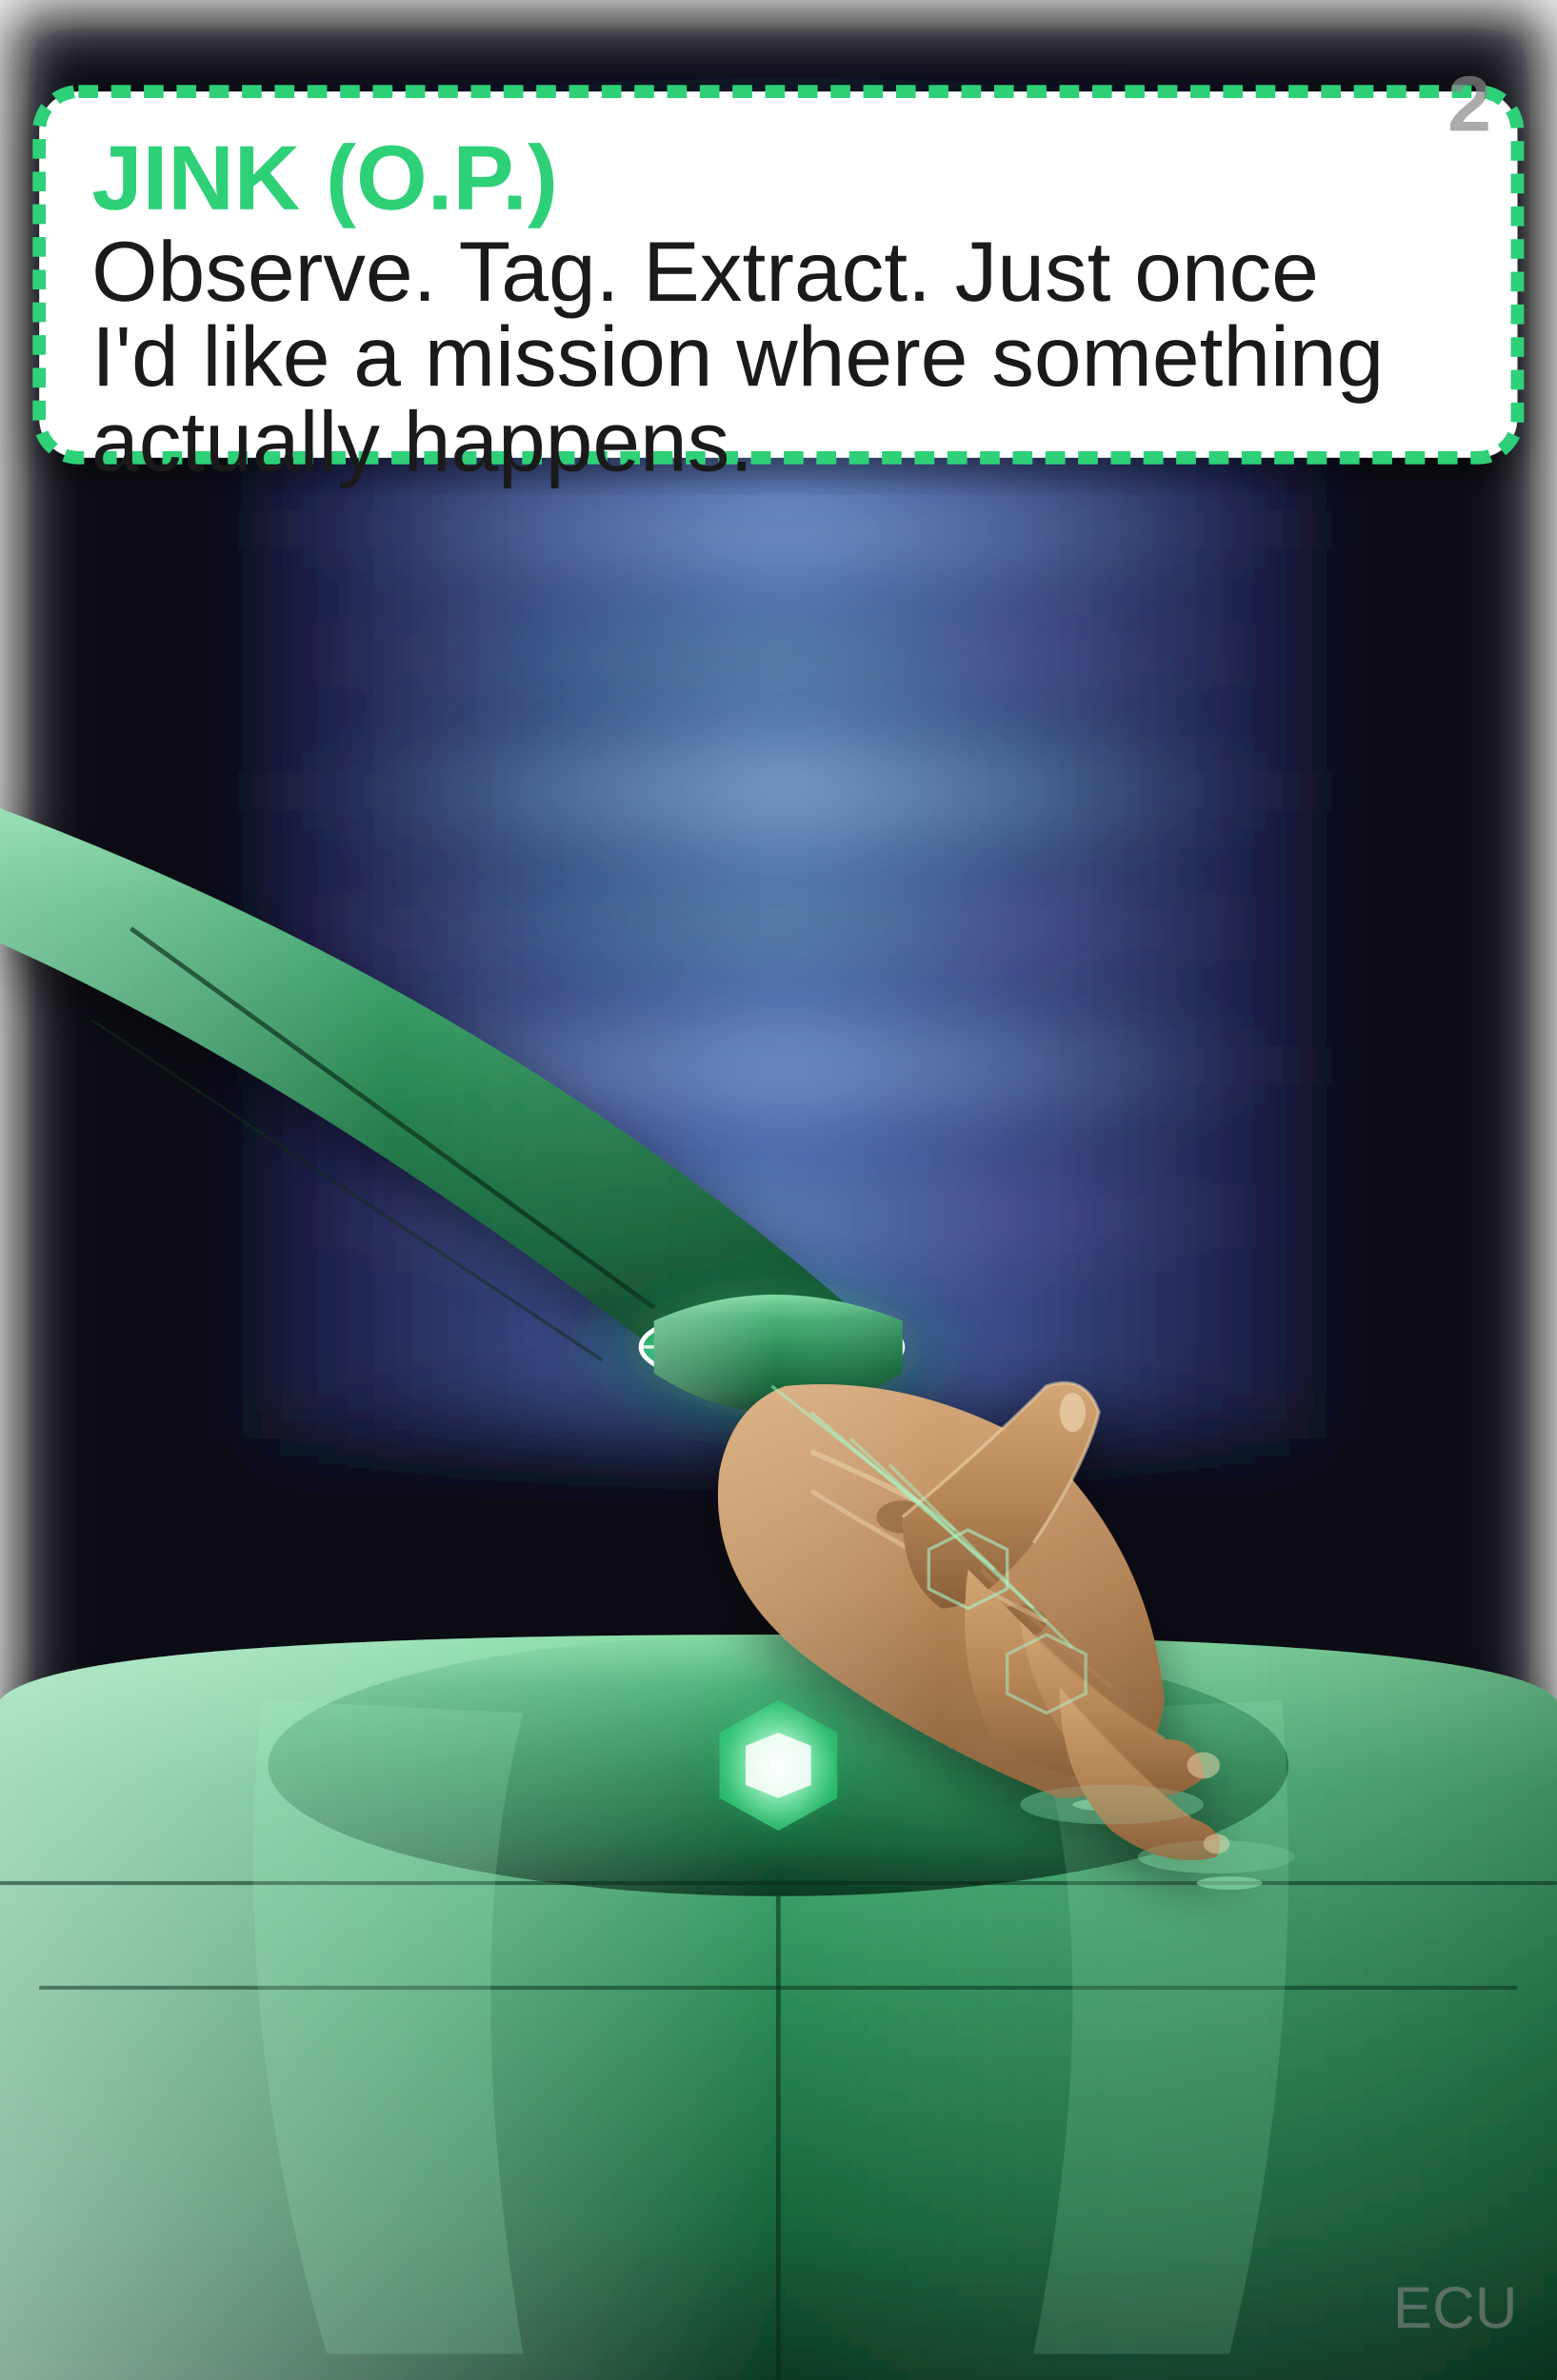
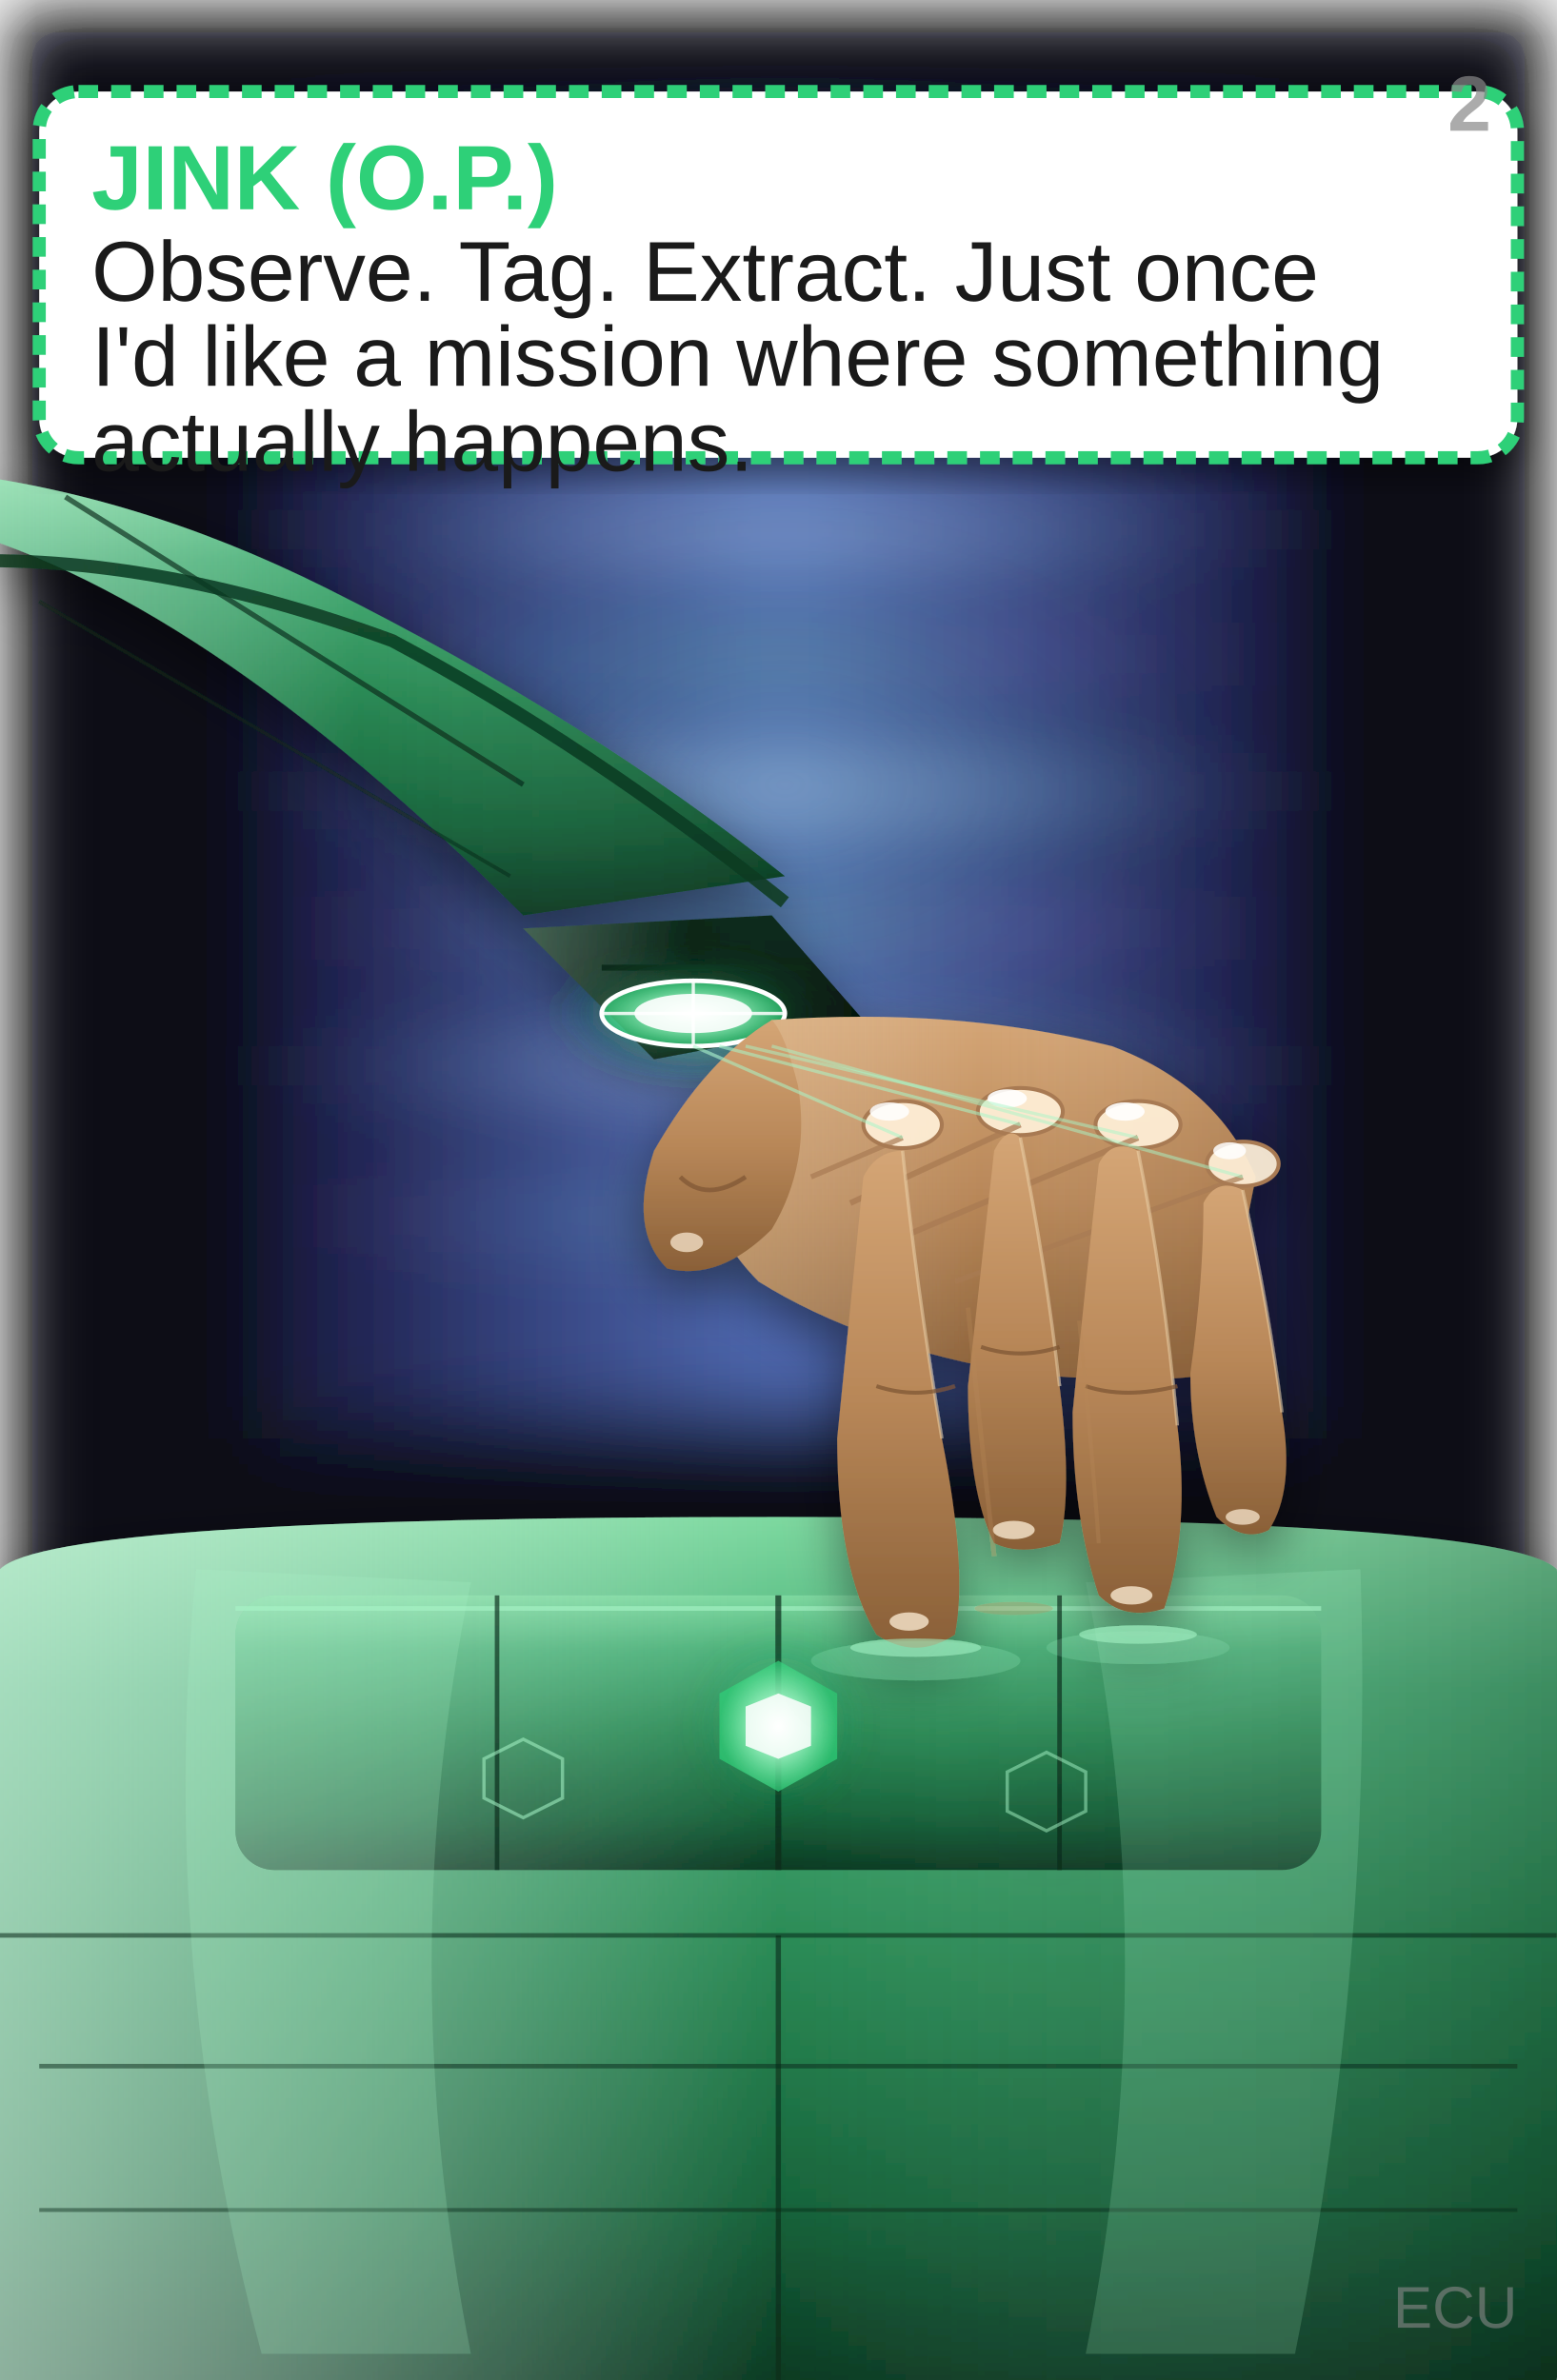
<svg xmlns="http://www.w3.org/2000/svg" viewBox="0 0 238 364" width="238" height="364">
  <defs>
    <filter id="balloonShadow" x="-10%" y="-10%" width="120%" height="120%">
      <feDropShadow dx="0" dy="2" stdDeviation="2.5" flood-color="#000" flood-opacity="0.45" />
    </filter>
    <linearGradient id="p2p2emerald" x1="0%" y1="0%" x2="0%" y2="100%">
      <stop offset="0%" stop-color="#7dd9a0" />
      <stop offset="20%" stop-color="#4ab078" />
      <stop offset="50%" stop-color="#2a8a55" />
      <stop offset="80%" stop-color="#16633a" />
      <stop offset="100%" stop-color="#0a3a22" />
    </linearGradient>
    <linearGradient id="p2p2emeraldHi" x1="0%" y1="0%" x2="100%" y2="0%">
      <stop offset="0%" stop-color="#d8f5e4" stop-opacity="0.65" />
      <stop offset="50%" stop-color="#ffffff" stop-opacity="0" />
      <stop offset="100%" stop-color="#000000" stop-opacity="0.22" />
    </linearGradient>
    <linearGradient id="p2p2emeraldSeam" x1="0%" y1="0%" x2="0%" y2="100%">
      <stop offset="0%" stop-color="#082818" />
      <stop offset="100%" stop-color="#03140c" />
    </linearGradient>
    <linearGradient id="p2p2skinTone" x1="0%" y1="0%" x2="0%" y2="100%">
      <stop offset="0%" stop-color="#d4a575" />
      <stop offset="50%" stop-color="#b88758" />
      <stop offset="100%" stop-color="#8a6038" />
    </linearGradient>
    <linearGradient id="p2p2skinHi" x1="0%" y1="0%" x2="100%" y2="0%">
      <stop offset="0%" stop-color="#f0d8b0" stop-opacity="0.55" />
      <stop offset="50%" stop-color="#ffffff" stop-opacity="0" />
      <stop offset="100%" stop-color="#5a3818" stop-opacity="0.25" />
    </linearGradient>
    <radialGradient id="p2p2emeraldCore" cx="50%" cy="50%">
      <stop offset="0%" stop-color="#ffffff" stop-opacity="1" />
      <stop offset="35%" stop-color="#a8f5c8" stop-opacity="0.95" />
      <stop offset="100%" stop-color="#2ed078" stop-opacity="0.7" />
    </radialGradient>
    <radialGradient id="p2p2emeraldGlow" cx="50%" cy="50%">
      <stop offset="0%" stop-color="#a8f5c8" stop-opacity="0.7" />
      <stop offset="50%" stop-color="#2ed078" stop-opacity="0.25" />
      <stop offset="100%" stop-color="#0a3a22" stop-opacity="0" />
    </radialGradient>
    <linearGradient id="p2p2streakBg" x1="0%" y1="0%" x2="100%" y2="0%">
      <stop offset="0%" stop-color="#1a1842" stop-opacity="0.95" />
      <stop offset="25%" stop-color="#3a4a8a" stop-opacity="0.9" />
      <stop offset="50%" stop-color="#5a78c8" stop-opacity="0.85" />
      <stop offset="75%" stop-color="#3a4a8a" stop-opacity="0.9" />
      <stop offset="100%" stop-color="#1a1842" stop-opacity="0.95" />
    </linearGradient>
    <linearGradient id="p2p2blurStreak" x1="0%" y1="0%" x2="100%" y2="0%">
      <stop offset="0%" stop-color="#80c8ff" stop-opacity="0" />
      <stop offset="30%" stop-color="#a8c8f5" stop-opacity="0.55" />
      <stop offset="50%" stop-color="#bfe4ff" stop-opacity="0.65" />
      <stop offset="70%" stop-color="#a8c8f5" stop-opacity="0.55" />
      <stop offset="100%" stop-color="#80c8ff" stop-opacity="0" />
    </linearGradient>
    <linearGradient id="p2p2prismStreak" x1="0%" y1="0%" x2="100%" y2="0%">
      <stop offset="0%" stop-color="#ff80c8" stop-opacity="0" />
      <stop offset="25%" stop-color="#80c8ff" stop-opacity="0.45" />
      <stop offset="50%" stop-color="#a8ff80" stop-opacity="0.4" />
      <stop offset="75%" stop-color="#c880ff" stop-opacity="0.45" />
      <stop offset="100%" stop-color="#80a8ff" stop-opacity="0" />
    </linearGradient>
    <filter id="p2p2heavyBlur" x="-20%" y="-20%" width="140%" height="140%">
      <feGaussianBlur stdDeviation="6" />
    </filter>
    <filter id="p2p2bloom" x="-50%" y="-50%" width="200%" height="200%">
      <feGaussianBlur stdDeviation="2.5" />
    </filter>
    <filter id="p2p2softBloom" x="-50%" y="-50%" width="200%" height="200%">
      <feGaussianBlur stdDeviation="1.4" />
    </filter>
    <filter id="p2p2dropShadow" x="-50%" y="-50%" width="200%" height="200%">
      <feDropShadow dx="0" dy="3" stdDeviation="4" flood-color="#000" flood-opacity="0.45" />
    </filter>
  </defs>
  <g id="p2p2-bg" filter="url(#p2p2heavyBlur)">
    <rect width="238" height="364" fill="#0a0e18" />
    <rect x="40" y="20" width="160" height="200" fill="#1a2238" opacity="0.85" />
    <rect x="44" y="24" width="152" height="192" fill="url(#p2p2streakBg)" />
    <rect x="44" y="40" width="152" height="6" fill="url(#p2p2blurStreak)" opacity="0.85" />
    <rect x="44" y="58" width="152" height="4" fill="url(#p2p2prismStreak)" opacity="0.7" />
    <rect x="44" y="78" width="152" height="6" fill="url(#p2p2blurStreak)" opacity="0.85" />
    <rect x="44" y="98" width="152" height="4" fill="url(#p2p2prismStreak)" opacity="0.65" />
    <rect x="44" y="118" width="152" height="6" fill="url(#p2p2blurStreak)" opacity="0.85" />
    <rect x="44" y="140" width="152" height="4" fill="url(#p2p2prismStreak)" opacity="0.7" />
    <rect x="44" y="160" width="152" height="6" fill="url(#p2p2blurStreak)" opacity="0.85" />
    <rect x="44" y="184" width="152" height="4" fill="url(#p2p2prismStreak)" opacity="0.65" />
  </g>
  <ellipse cx="120" cy="120" rx="80" ry="50" fill="url(#p2p2emeraldGlow)" opacity="0.18" />
  <g id="p2p2-knee" filter="url(#p2p2dropShadow)">
-     <path d="M0,260 Q-10,310 0,364 L238,364 Q248,310 238,260 Q230,250 119,250 Q8,250 0,260 Z" fill="url(#p2p2emerald)" />
-     <path d="M0,260 Q-10,310 0,364 L238,364 Q248,310 238,260 Q230,250 119,250 Q8,250 0,260 Z" fill="url(#p2p2emeraldHi)" />
-     <ellipse cx="119" cy="270" rx="78" ry="20" fill="url(#p2p2emerald)" />
-     <ellipse cx="119" cy="270" rx="78" ry="20" fill="url(#p2p2emeraldHi)" opacity="0.55" />
+     <path d="M0,240 Q-8,300 0,364 L238,364 Q246,300 238,240 Q230,232 119,232 Q8,232 0,240 Z" fill="url(#p2p2emerald)" />
+     <path d="M0,240 Q-8,300 0,364 L238,364 Q246,300 238,240 Q230,232 119,232 Q8,232 0,240 Z" fill="url(#p2p2emeraldHi)" />
+     <rect x="36" y="244" width="166" height="42" rx="6" fill="url(#p2p2emerald)" />
+     <rect x="36" y="244" width="166" height="42" rx="6" fill="url(#p2p2emeraldHi)" opacity="0.55" />
+     <line x1="36" y1="246" x2="202" y2="246" stroke="#a8f5c8" stroke-width="0.7" opacity="0.6" />
+     <line x1="76" y1="244" x2="76" y2="286" stroke="#082818" stroke-width="0.7" opacity="0.65" />
+     <line x1="119" y1="244" x2="119" y2="286" stroke="#082818" stroke-width="0.9" opacity="0.7" />
+     <line x1="162" y1="244" x2="162" y2="286" stroke="#082818" stroke-width="0.7" opacity="0.65" />
    <g filter="url(#p2p2bloom)" opacity="0.85">
-       <polygon points="119,256 132,263 132,277 119,284 106,277 106,263" fill="url(#p2p2emeraldGlow)" />
-     </g>
-     <polygon points="119,260 128,265 128,275 119,280 110,275 110,265" fill="url(#p2p2emeraldCore)" />
-     <polygon points="119,265 124,267 124,273 119,275 114,273 114,267" fill="#ffffff" opacity="0.85" />
-     <line x1="0" y1="288" x2="238" y2="288" stroke="#082818" stroke-width="0.6" opacity="0.55" />
-     <line x1="6" y1="304" x2="232" y2="304" stroke="#082818" stroke-width="0.6" opacity="0.5" />
-     <line x1="119" y1="290" x2="119" y2="364" stroke="#082818" stroke-width="0.7" opacity="0.55" />
-     <path d="M40,260 Q35,310 50,360 L80,360 Q70,300 80,262 Z" fill="#a8f5c8" opacity="0.18" />
-     <path d="M158,262 Q170,300 158,360 L188,360 Q200,310 196,260 Z" fill="#a8f5c8" opacity="0.15" />
+       <polygon points="119,250 132,257 132,271 119,278 106,271 106,257" fill="url(#p2p2emeraldGlow)" />
+     </g>
+     <polygon points="119,254 128,259 128,269 119,274 110,269 110,259" fill="url(#p2p2emeraldCore)" />
+     <polygon points="119,259 124,261 124,267 119,269 114,267 114,261" fill="#ffffff" opacity="0.85" />
+     <line x1="0" y1="296" x2="238" y2="296" stroke="#082818" stroke-width="0.7" opacity="0.55" />
+     <line x1="6" y1="316" x2="232" y2="316" stroke="#082818" stroke-width="0.7" opacity="0.5" />
+     <line x1="6" y1="338" x2="232" y2="338" stroke="#082818" stroke-width="0.6" opacity="0.45" />
+     <line x1="119" y1="296" x2="119" y2="364" stroke="#082818" stroke-width="0.8" opacity="0.6" />
+     <path d="M30,240 Q24,300 40,360 L72,360 Q60,300 72,242 Z" fill="#a8f5c8" opacity="0.2" />
+     <path d="M166,242 Q178,300 166,360 L198,360 Q210,300 208,240 Z" fill="#a8f5c8" opacity="0.18" />
  </g>
  <g id="p2p2-forearm-hand" filter="url(#p2p2dropShadow)">
-     <path d="M-10,140 Q40,160 105,210 L130,200 Q70,148 -10,120 Z" fill="url(#p2p2emerald)" />
-     <path d="M-10,140 Q40,160 105,210 L130,200 Q70,148 -10,120 Z" fill="url(#p2p2emeraldHi)" opacity="0.65" />
-     <line x1="20" y1="142" x2="100" y2="200" stroke="#082818" stroke-width="0.7" opacity="0.65" />
-     <line x1="14" y1="156" x2="92" y2="208" stroke="#082818" stroke-width="0.5" opacity="0.5" />
+     <path d="M-10,80 Q30,90 80,140 L120,134 Q90,110 50,90 Q20,75 -10,72 Z" fill="url(#p2p2emerald)" />
+     <path d="M-10,80 Q30,90 80,140 L120,134 Q90,110 50,90 Q20,75 -10,72 Z" fill="url(#p2p2emeraldHi)" opacity="0.65" />
+     <line x1="10" y1="76" x2="80" y2="120" stroke="#082818" stroke-width="0.8" opacity="0.65" />
+     <line x1="6" y1="92" x2="78" y2="134" stroke="#082818" stroke-width="0.6" opacity="0.5" />
+     <path d="M-10,86 Q22,84 60,98 Q90,114 120,138" fill="none" stroke="#0a3a22" stroke-width="2" opacity="0.85" />
+     <path d="M118,140 L80,142 L100,162 L132,156 Z" fill="url(#p2p2emeraldSeam)" />
+     <path d="M118,140 L80,142 L100,162 L132,156 Z" fill="url(#p2p2emeraldHi)" opacity="0.45" />
+     <line x1="92" y1="148" x2="124" y2="148" stroke="#082818" stroke-width="0.9" />
    <g id="p2p2-wrist-emitter">
-       <ellipse cx="118" cy="206" rx="32" ry="14" fill="url(#p2p2emeraldGlow)" filter="url(#p2p2bloom)" opacity="0.95" />
-       <ellipse cx="118" cy="206" rx="20" ry="6" fill="url(#p2p2emeraldCore)" />
-       <ellipse cx="118" cy="206" rx="20" ry="6" fill="none" stroke="#ffffff" stroke-width="0.7" />
-       <ellipse cx="118" cy="206" rx="14" ry="4" fill="#ffffff" opacity="0.9" />
-       <line x1="98" y1="206" x2="138" y2="206" stroke="#ffffff" stroke-width="0.5" opacity="0.8" />
-       <line x1="118" y1="200" x2="118" y2="212" stroke="#ffffff" stroke-width="0.5" opacity="0.8" />
-     </g>
-     <path d="M100,210 Q118,222 138,210 L138,202 Q118,194 100,202 Z" fill="url(#p2p2emerald)" />
-     <path d="M100,210 Q118,222 138,210 L138,202 Q118,194 100,202 Z" fill="url(#p2p2emeraldHi)" opacity="0.5" />
+       <ellipse cx="106" cy="155" rx="22" ry="9" fill="url(#p2p2emeraldGlow)" filter="url(#p2p2bloom)" opacity="0.95" />
+       <ellipse cx="106" cy="155" rx="14" ry="5" fill="url(#p2p2emeraldCore)" />
+       <ellipse cx="106" cy="155" rx="14" ry="5" fill="none" stroke="#ffffff" stroke-width="0.7" />
+       <ellipse cx="106" cy="155" rx="9" ry="3" fill="#ffffff" opacity="0.9" />
+       <line x1="92" y1="155" x2="120" y2="155" stroke="#ffffff" stroke-width="0.5" opacity="0.85" />
+       <line x1="106" y1="150" x2="106" y2="160" stroke="#ffffff" stroke-width="0.5" opacity="0.85" />
+     </g>
    <g id="p2p2-hand">
-       <path d="M120,212 Q140,210 160,222 Q176,238 178,260 Q176,275 162,275 Q140,266 124,254 Q108,242 110,225 Q112,215 120,212 Z" fill="url(#p2p2skinTone)" />
-       <path d="M120,212 Q140,210 160,222 Q176,238 178,260 Q176,275 162,275 Q140,266 124,254 Q108,242 110,225 Q112,215 120,212 Z" fill="url(#p2p2skinHi)" opacity="0.5" />
-       <ellipse cx="138" cy="232" rx="4" ry="2.5" fill="#7a4f28" opacity="0.5" />
-       <ellipse cx="148" cy="240" rx="4" ry="2.5" fill="#7a4f28" opacity="0.5" />
-       <ellipse cx="156" cy="248" rx="4" ry="2.5" fill="#7a4f28" opacity="0.45" />
-       <ellipse cx="162" cy="258" rx="3" ry="2" fill="#7a4f28" opacity="0.4" />
-       <path d="M124,222 Q138,228 156,238" fill="none" stroke="#f0d8b0" stroke-width="0.8" opacity="0.5" />
-       <path d="M124,228 Q140,238 160,248" fill="none" stroke="#f0d8b0" stroke-width="0.7" opacity="0.45" />
-       <g id="p2p2-finger-1">
-         <path d="M138,232 Q150,222 160,212 Q166,210 168,216 Q166,224 158,236 Q150,246 144,246 Q138,242 138,232 Z" fill="url(#p2p2skinTone)" />
-         <path d="M138,232 Q150,222 160,212 Q166,210 168,216 Q166,224 158,236" fill="none" stroke="#f0d8b0" stroke-width="0.5" opacity="0.55" />
-         <ellipse cx="164" cy="216" rx="2" ry="3" fill="#f0d8b0" opacity="0.65" />
-       </g>
-       <g id="p2p2-finger-2">
-         <path d="M148,240 Q158,250 168,260 Q172,266 168,272 Q160,272 152,266 Q146,256 148,240 Z" fill="url(#p2p2skinTone)" />
-         <ellipse cx="170" cy="268" rx="2.5" ry="2" fill="#f0d8b0" opacity="0.55" />
-         <ellipse cx="170" cy="276" rx="6" ry="1" fill="#a8f5c8" opacity="0.45" />
-       </g>
-       <g id="p2p2-finger-3">
-         <path d="M156,248 Q168,260 178,266 Q184,266 184,272 Q176,278 168,272 Q158,262 156,248 Z" fill="url(#p2p2skinTone)" />
-         <ellipse cx="184" cy="270" rx="2.5" ry="2" fill="#f0d8b0" opacity="0.5" />
-       </g>
-       <g id="p2p2-finger-4">
-         <path d="M162,258 Q174,272 182,278 Q188,280 186,284 Q178,286 170,280 Q162,272 162,258 Z" fill="url(#p2p2skinTone)" />
-         <ellipse cx="186" cy="282" rx="2" ry="1.5" fill="#f0d8b0" opacity="0.5" />
-         <ellipse cx="188" cy="288" rx="5" ry="1" fill="#a8f5c8" opacity="0.4" />
-       </g>
-       <g id="p2p2-motion-blur" opacity="0.4">
-         <path d="M150,240 Q160,250 170,258" fill="none" stroke="#b88758" stroke-width="0.7" />
-         <path d="M158,250 Q168,260 178,266" fill="none" stroke="#b88758" stroke-width="0.6" />
-         <path d="M164,260 Q174,272 182,278" fill="none" stroke="#b88758" stroke-width="0.5" />
+       <path d="M118,156 Q146,154 170,160 Q186,166 192,180 L186,210 Q176,212 156,210 Q132,206 116,196 Q104,184 110,168 Q114,160 118,156 Z" fill="url(#p2p2skinTone)" />
+       <path d="M118,156 Q146,154 170,160 Q186,166 192,180 L186,210 Q176,212 156,210 Q132,206 116,196 Q104,184 110,168 Q114,160 118,156 Z" fill="url(#p2p2skinHi)" opacity="0.55" />
+       <ellipse cx="138" cy="172" rx="6" ry="3.6" fill="#fff0d8" opacity="0.92" />
+       <ellipse cx="138" cy="172" rx="6" ry="3.6" fill="none" stroke="#a87a52" stroke-width="0.6" />
+       <ellipse cx="136" cy="170" rx="3" ry="1.4" fill="#ffffff" opacity="0.85" />
+       <ellipse cx="156" cy="170" rx="6.5" ry="3.6" fill="#fff0d8" opacity="0.92" />
+       <ellipse cx="156" cy="170" rx="6.5" ry="3.6" fill="none" stroke="#a87a52" stroke-width="0.6" />
+       <ellipse cx="154" cy="168" rx="3" ry="1.4" fill="#ffffff" opacity="0.9" />
+       <ellipse cx="174" cy="172" rx="6.5" ry="3.6" fill="#fff0d8" opacity="0.92" />
+       <ellipse cx="174" cy="172" rx="6.5" ry="3.6" fill="none" stroke="#a87a52" stroke-width="0.6" />
+       <ellipse cx="172" cy="170" rx="3" ry="1.4" fill="#ffffff" opacity="0.9" />
+       <ellipse cx="190" cy="178" rx="5.5" ry="3.4" fill="#fff0d8" opacity="0.92" />
+       <ellipse cx="190" cy="178" rx="5.5" ry="3.4" fill="none" stroke="#a87a52" stroke-width="0.6" />
+       <ellipse cx="188" cy="176" rx="2.5" ry="1.3" fill="#ffffff" opacity="0.85" />
+       <line x1="124" y1="180" x2="138" y2="174" stroke="#a87a52" stroke-width="0.8" opacity="0.7" />
+       <line x1="130" y1="184" x2="156" y2="172" stroke="#a87a52" stroke-width="0.9" opacity="0.75" />
+       <line x1="136" y1="190" x2="174" y2="174" stroke="#a87a52" stroke-width="0.9" opacity="0.75" />
+       <line x1="146" y1="196" x2="190" y2="180" stroke="#a87a52" stroke-width="0.8" opacity="0.7" />
+       <g id="p2p2-thumb">
+         <path d="M118,156 Q108,162 100,176 Q96,188 102,194 Q110,196 118,188 Q124,178 122,166 Q120,158 118,156 Z" fill="url(#p2p2skinTone)" />
+         <path d="M104,180 Q108,184 114,180" fill="none" stroke="#7a5230" stroke-width="0.7" opacity="0.65" />
+         <ellipse cx="105" cy="190" rx="2.5" ry="1.5" fill="#fff0d8" opacity="0.7" />
+       </g>
+       <g id="p2p2-finger-index">
+         <path d="M138,176 Q140,196 144,220 Q148,240 146,250 Q140,254 134,250 Q128,240 128,220 Q130,200 132,180 Q134,176 138,176 Z" fill="url(#p2p2skinTone)" />
+         <path d="M138,176 Q140,196 144,220" fill="none" stroke="#f0d8b0" stroke-width="0.5" opacity="0.5" />
+         <path d="M134,212 Q140,214 146,212" fill="none" stroke="#7a5230" stroke-width="0.6" opacity="0.7" />
+         <ellipse cx="139" cy="248" rx="3" ry="1.4" fill="#fff0d8" opacity="0.75" />
+         <ellipse cx="140" cy="252" rx="10" ry="1.4" fill="#a8f5c8" opacity="0.55" />
+       </g>
+       <g id="p2p2-finger-middle">
+         <path d="M156,174 Q160,194 162,212 Q164,228 162,236 Q156,238 152,236 Q148,228 148,212 Q150,194 152,176 Q154,172 156,174 Z" fill="url(#p2p2skinTone)" />
+         <path d="M156,174 Q160,194 162,212" fill="none" stroke="#f0d8b0" stroke-width="0.5" opacity="0.5" />
+         <path d="M150,206 Q156,208 162,206" fill="none" stroke="#7a5230" stroke-width="0.6" opacity="0.7" />
+         <ellipse cx="155" cy="234" rx="3.2" ry="1.4" fill="#fff0d8" opacity="0.75" />
+       </g>
+       <g id="p2p2-finger-ring">
+         <path d="M174,176 Q178,196 180,218 Q182,234 178,246 Q172,248 168,244 Q164,232 164,216 Q166,196 168,178 Q170,174 174,176 Z" fill="url(#p2p2skinTone)" />
+         <path d="M174,176 Q178,196 180,218" fill="none" stroke="#f0d8b0" stroke-width="0.5" opacity="0.5" />
+         <path d="M166,212 Q172,214 180,212" fill="none" stroke="#7a5230" stroke-width="0.6" opacity="0.7" />
+         <ellipse cx="173" cy="244" rx="3.2" ry="1.4" fill="#fff0d8" opacity="0.75" />
+         <ellipse cx="174" cy="250" rx="9" ry="1.4" fill="#a8f5c8" opacity="0.55" />
+       </g>
+       <g id="p2p2-finger-pinky">
+         <path d="M190,182 Q194,200 196,216 Q198,228 194,234 Q190,236 186,232 Q182,222 182,210 Q184,196 184,184 Q186,180 190,182 Z" fill="url(#p2p2skinTone)" />
+         <path d="M190,182 Q194,200 196,216" fill="none" stroke="#f0d8b0" stroke-width="0.5" opacity="0.5" />
+         <ellipse cx="190" cy="232" rx="2.6" ry="1.2" fill="#fff0d8" opacity="0.7" />
+       </g>
+       <g id="p2p2-motion-blur" opacity="0.32">
+         <path d="M148,200 Q150,220 152,238" fill="none" stroke="#b88758" stroke-width="0.7" />
+         <path d="M165,202 Q167,222 168,236" fill="none" stroke="#b88758" stroke-width="0.6" />
+         <ellipse cx="155" cy="246" rx="6" ry="1" fill="#b88758" />
      </g>
    </g>
    <g id="p2p2-emerald-cast">
-       <line x1="118" y1="212" x2="146" y2="234" stroke="#a8f5c8" stroke-width="0.5" opacity="0.55" />
-       <line x1="124" y1="216" x2="152" y2="240" stroke="#a8f5c8" stroke-width="0.5" opacity="0.55" />
-       <line x1="130" y1="220" x2="158" y2="246" stroke="#a8f5c8" stroke-width="0.5" opacity="0.5" />
-       <line x1="136" y1="224" x2="164" y2="252" stroke="#a8f5c8" stroke-width="0.5" opacity="0.5" />
-       <polygon points="148,234 154,237 154,243 148,246 142,243 142,237" fill="none" stroke="#a8f5c8" stroke-width="0.5" opacity="0.6" />
-       <polygon points="160,250 166,253 166,259 160,262 154,259 154,253" fill="none" stroke="#a8f5c8" stroke-width="0.5" opacity="0.5" />
-       <ellipse cx="170" cy="276" rx="14" ry="3" fill="#a8f5c8" opacity="0.18" />
-       <ellipse cx="186" cy="284" rx="12" ry="2.5" fill="#a8f5c8" opacity="0.15" />
+       <line x1="106" y1="160" x2="138" y2="174" stroke="#a8f5c8" stroke-width="0.5" opacity="0.55" />
+       <line x1="110" y1="160" x2="156" y2="172" stroke="#a8f5c8" stroke-width="0.5" opacity="0.55" />
+       <line x1="114" y1="160" x2="174" y2="174" stroke="#a8f5c8" stroke-width="0.5" opacity="0.5" />
+       <line x1="118" y1="160" x2="190" y2="180" stroke="#a8f5c8" stroke-width="0.5" opacity="0.5" />
+       <polygon points="80,266 86,269 86,275 80,278 74,275 74,269" fill="none" stroke="#a8f5c8" stroke-width="0.5" opacity="0.55" />
+       <polygon points="160,268 166,271 166,277 160,280 154,277 154,271" fill="none" stroke="#a8f5c8" stroke-width="0.5" opacity="0.5" />
+       <ellipse cx="140" cy="254" rx="16" ry="3" fill="#a8f5c8" opacity="0.18" />
+       <ellipse cx="174" cy="252" rx="14" ry="2.5" fill="#a8f5c8" opacity="0.16" />
    </g>
  </g>
  <g id="p2p2-dialogue">
    <rect x="6" y="14" width="226" height="56" rx="6" fill="white" stroke="#2ed078" stroke-width="2" stroke-dasharray="3,2" filter="url(#balloonShadow)" />
    <text x="14" y="32" font-family="Helvetica Neue, Arial, sans-serif" font-size="14" font-weight="800" fill="#2ed078">JINK (O.P.)</text>
    <text x="14" y="46" font-family="Helvetica Neue, Arial, sans-serif" font-size="13" fill="#1a1a1a">Observe. Tag. Extract. Just once</text>
    <text x="14" y="59" font-family="Helvetica Neue, Arial, sans-serif" font-size="13" fill="#1a1a1a">I'd like a mission where something</text>
    <text x="14" y="72" font-family="Helvetica Neue, Arial, sans-serif" font-size="13" fill="#1a1a1a">actually happens.</text>
  </g>
  <g id="p2p2-meta">
    <text x="228" y="20" text-anchor="end" font-family="Helvetica Neue, Arial, sans-serif" font-size="12" font-weight="bold" fill="#888" opacity="0.7">2</text>
    <text x="232" y="356" text-anchor="end" font-family="Helvetica Neue, Arial, sans-serif" font-size="9" fill="#888" opacity="0.6">ECU</text>
  </g>
</svg>
